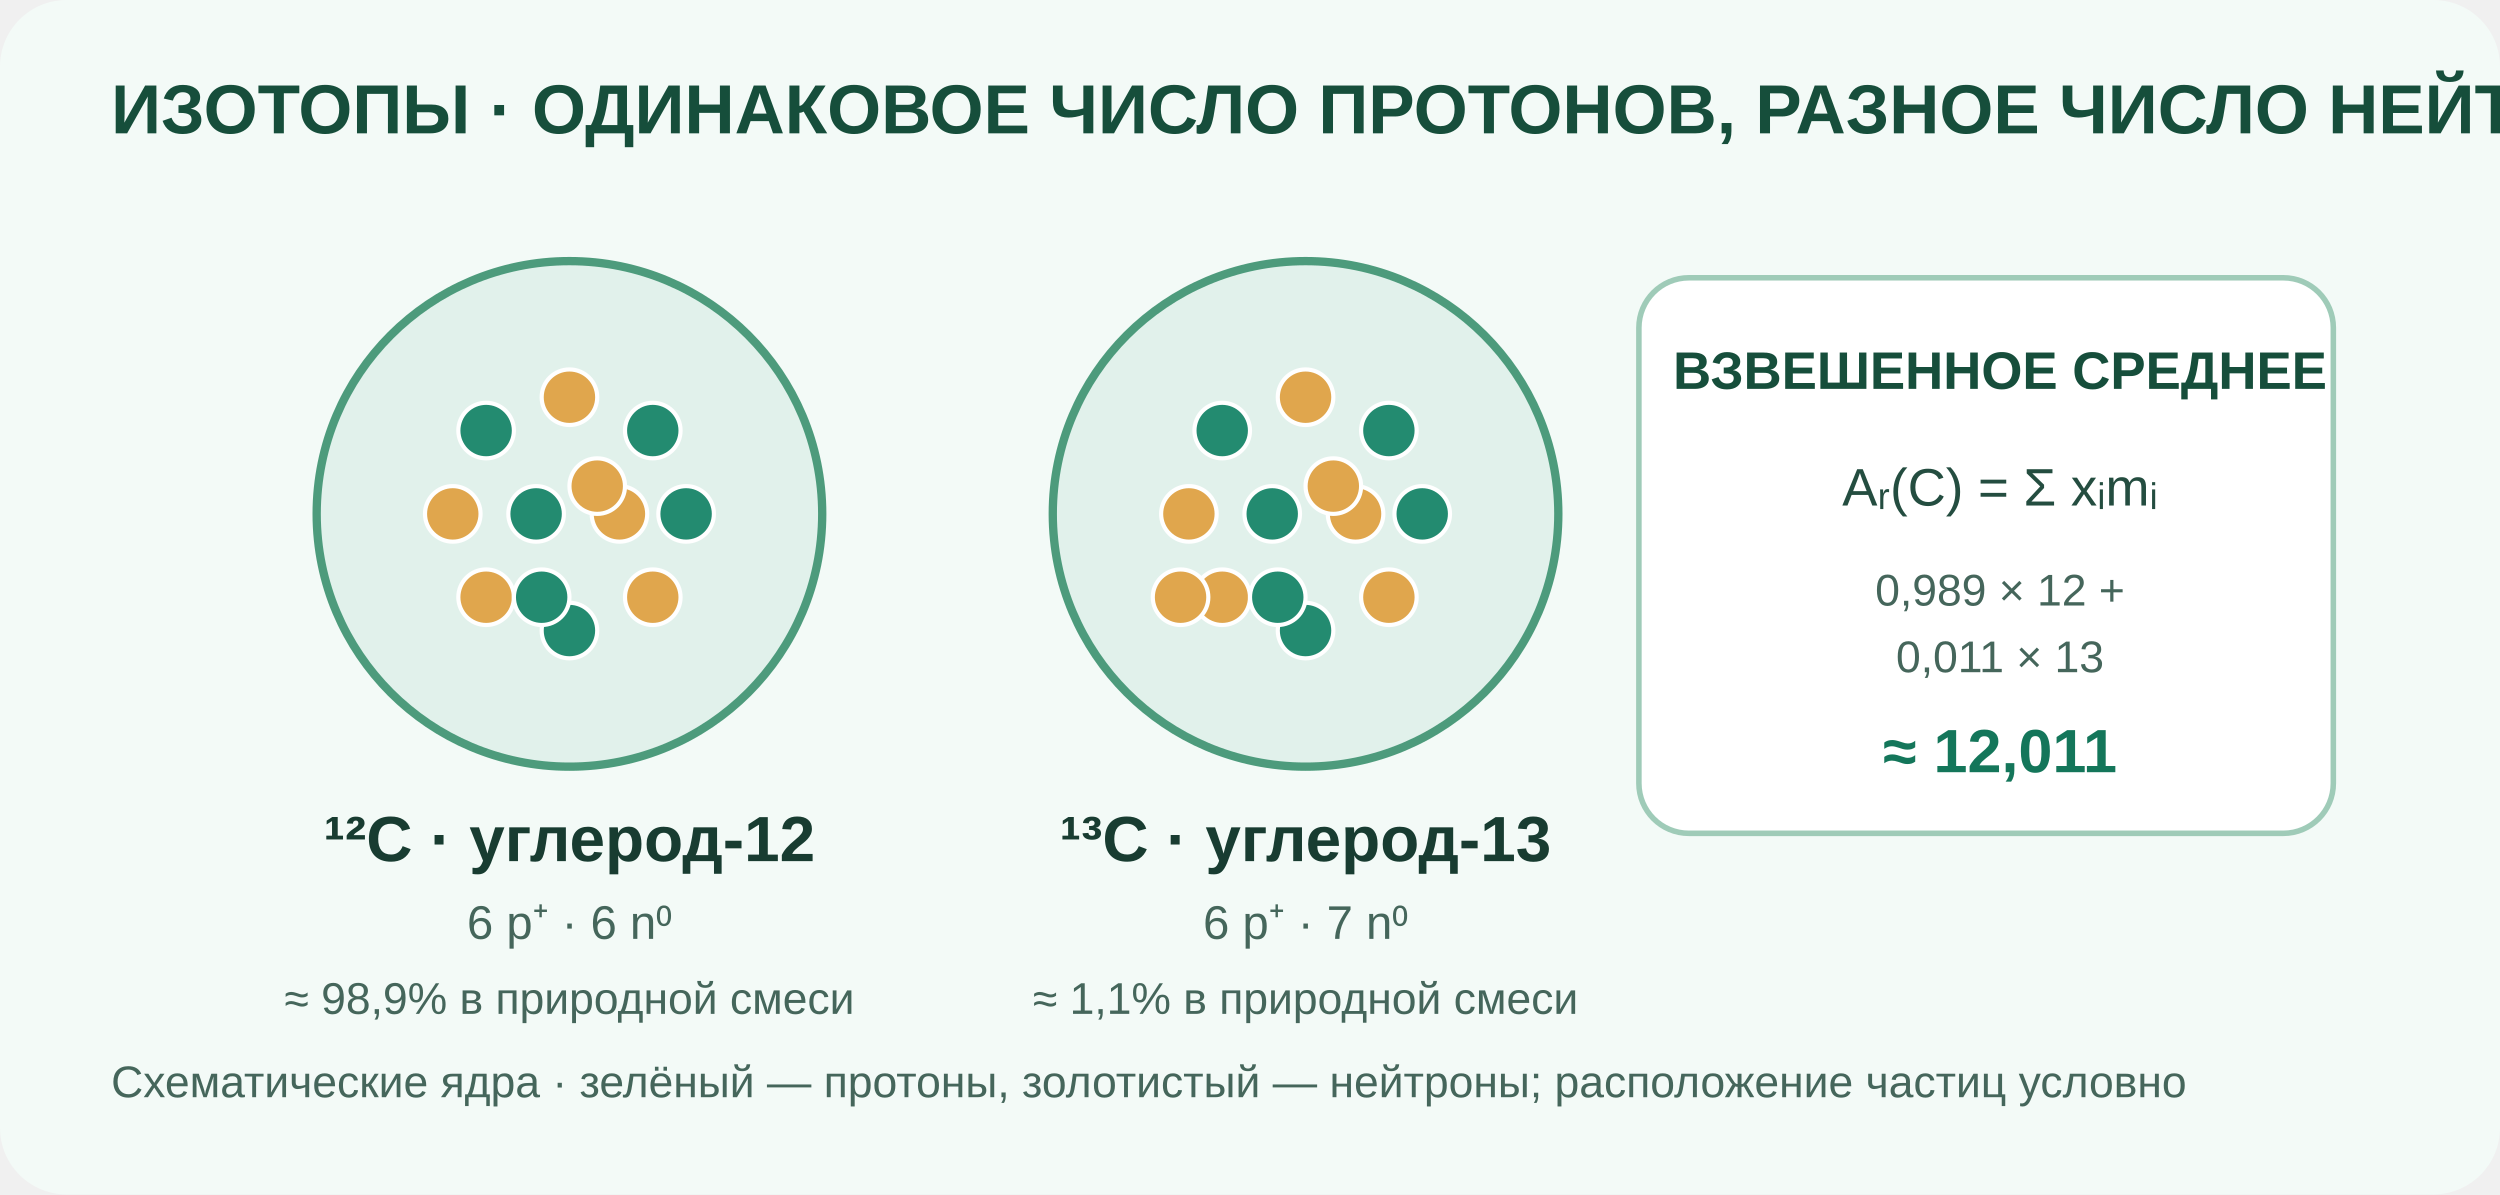
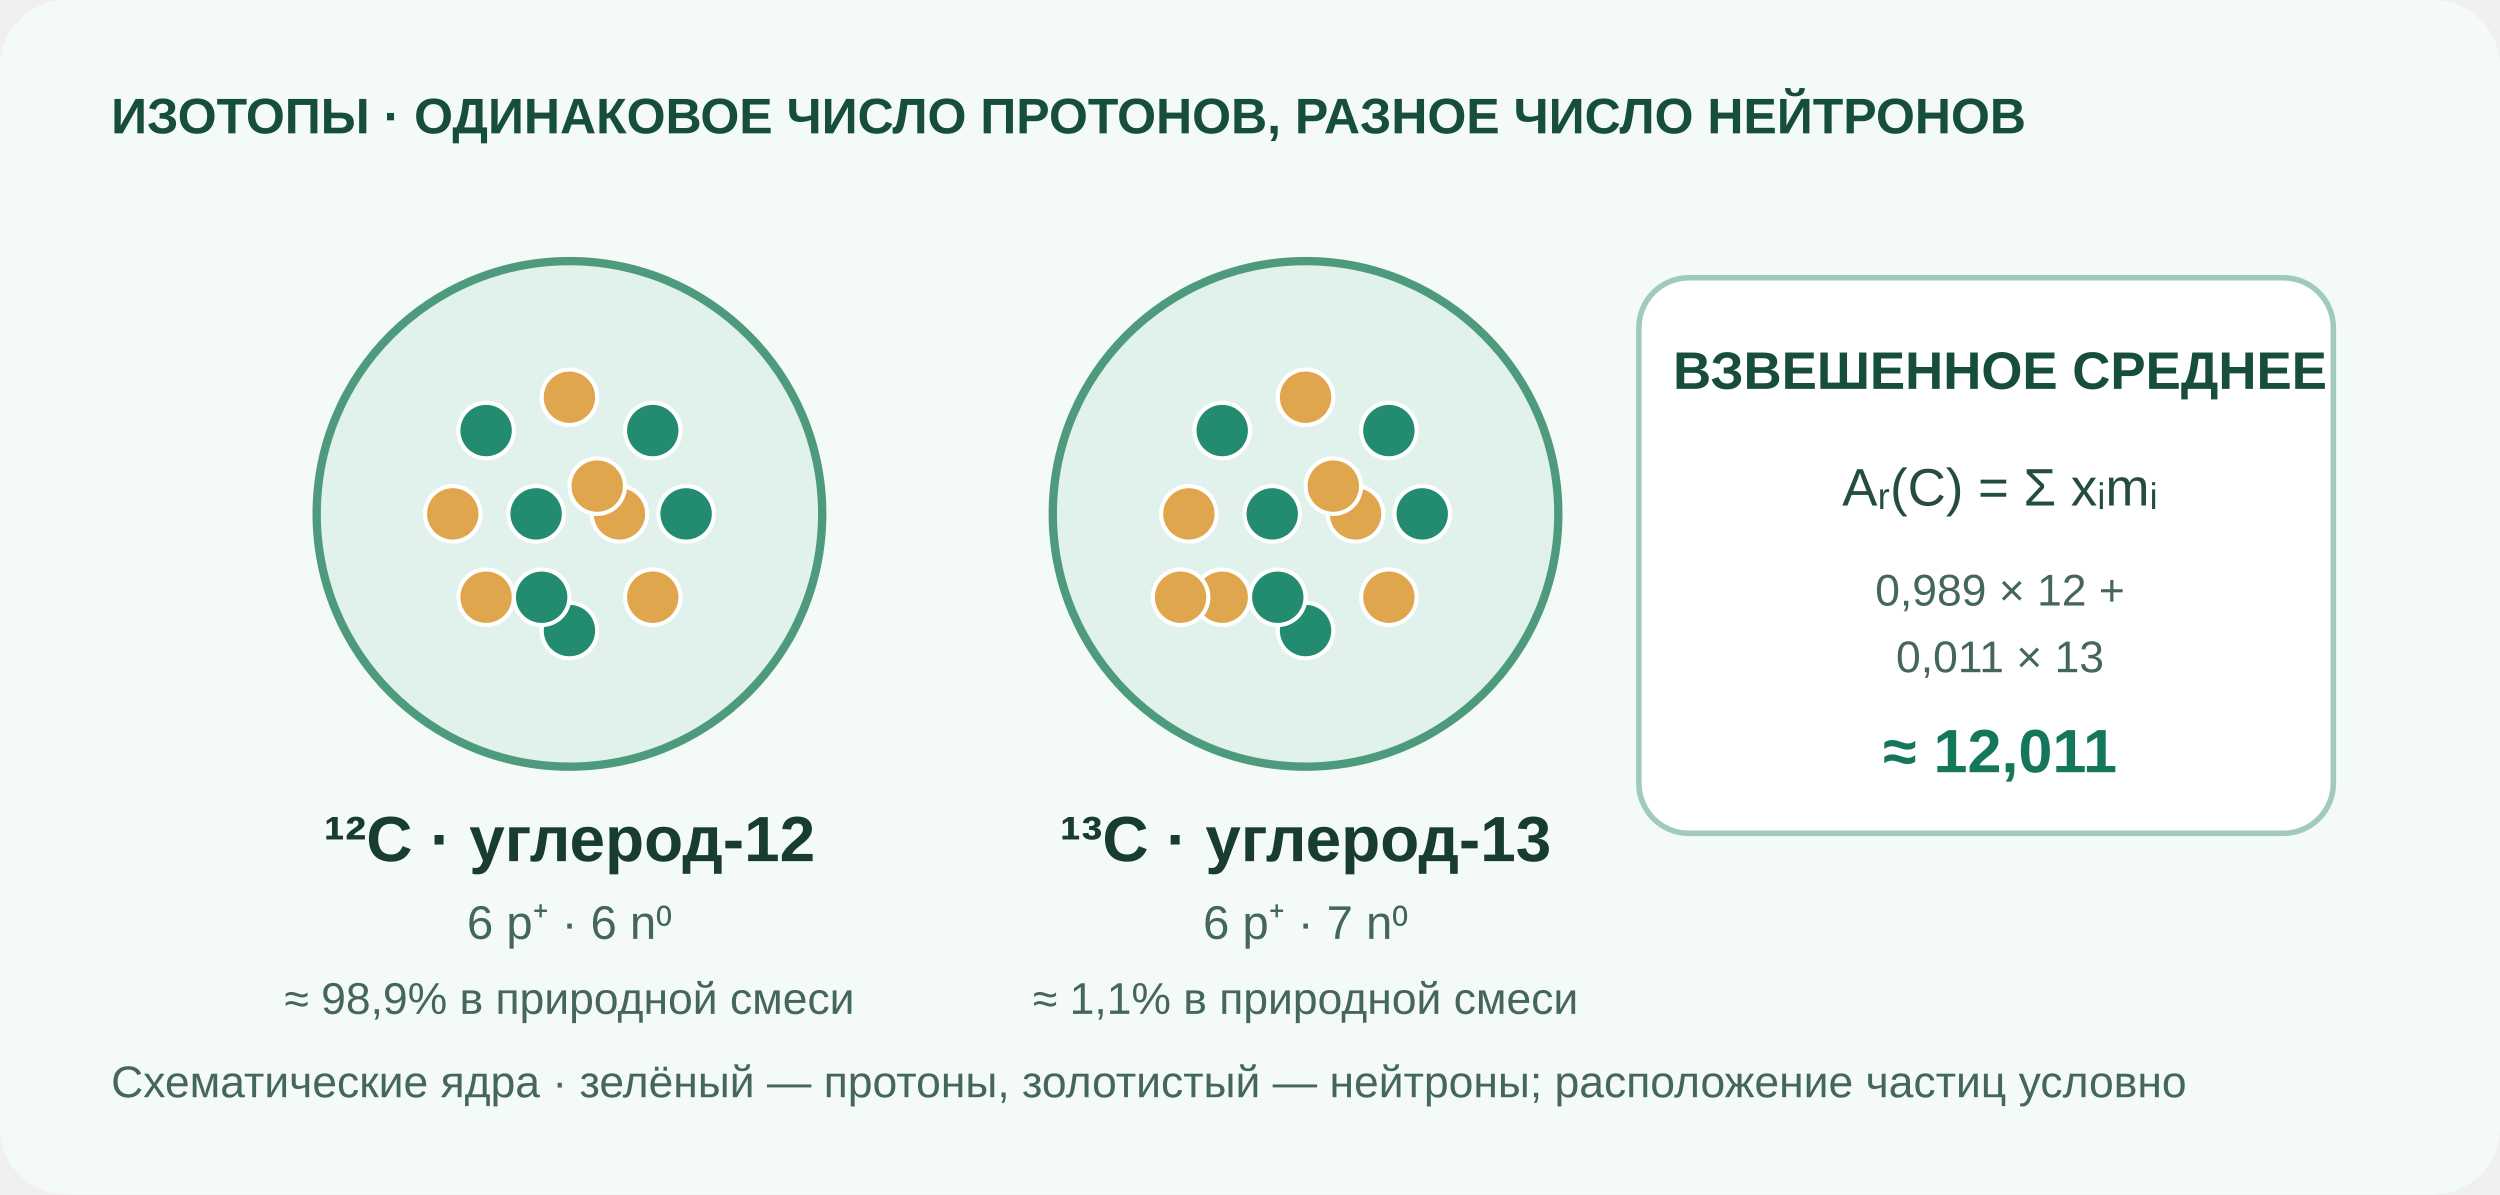
<svg xmlns="http://www.w3.org/2000/svg" viewBox="0 0 900 430" role="img" aria-labelledby="t d">
  <rect width="900" height="430" rx="24" fill="#f3faf7" />
-   <text x="40" y="48" fill="#164e3b" font-family="Arial" font-size="25" font-weight="700">ИЗОТОПЫ · ОДИНАКОВОЕ ЧИСЛО ПРОТОНОВ, РАЗНОЕ ЧИСЛО НЕЙТРОНОВ</text>
+   <text x="40" y="48" fill="#164e3b" font-family="Arial" font-size="18" font-weight="700">ИЗОТОПЫ · ОДИНАКОВОЕ ЧИСЛО ПРОТОНОВ, РАЗНОЕ ЧИСЛО НЕЙТРОНОВ</text>
  <g font-family="Arial" text-anchor="middle">
    <g transform="translate(205 185)">
      <circle r="91" fill="#e1f1eb" stroke="#4d9b7c" stroke-width="3" />
      <circle cx="-30" cy="-30" r="10" fill="#238b70" stroke="#fff" stroke-width="1.5" />
      <circle cx="0" cy="-42" r="10" fill="#e0a64d" stroke="#fff" stroke-width="1.5" />
      <circle cx="30" cy="-30" r="10" fill="#238b70" stroke="#fff" stroke-width="1.5" />
      <circle cx="-42" cy="0" r="10" fill="#e0a64d" stroke="#fff" stroke-width="1.5" />
      <circle cx="-12" cy="0" r="10" fill="#238b70" stroke="#fff" stroke-width="1.5" />
      <circle cx="18" cy="0" r="10" fill="#e0a64d" stroke="#fff" stroke-width="1.5" />
      <circle cx="42" cy="0" r="10" fill="#238b70" stroke="#fff" stroke-width="1.5" />
      <circle cx="-30" cy="30" r="10" fill="#e0a64d" stroke="#fff" stroke-width="1.5" />
      <circle cx="0" cy="42" r="10" fill="#238b70" stroke="#fff" stroke-width="1.5" />
      <circle cx="30" cy="30" r="10" fill="#e0a64d" stroke="#fff" stroke-width="1.5" />
      <circle cx="-10" cy="30" r="10" fill="#238b70" stroke="#fff" stroke-width="1.5" />
      <circle cx="10" cy="-10" r="10" fill="#e0a64d" stroke="#fff" stroke-width="1.5" />
      <text y="125" font-size="23" font-weight="700" fill="#183c31">¹²C · углерод-12</text>
      <text y="153" font-size="17" fill="#45665b">6 p⁺ · 6 n⁰</text>
      <text y="180" font-size="16" fill="#45665b">≈ 98,9% в природной смеси</text>
    </g>
    <g transform="translate(470 185)">
      <circle r="91" fill="#e1f1eb" stroke="#4d9b7c" stroke-width="3" />
      <circle cx="-30" cy="-30" r="10" fill="#238b70" stroke="#fff" stroke-width="1.5" />
      <circle cx="0" cy="-42" r="10" fill="#e0a64d" stroke="#fff" stroke-width="1.5" />
      <circle cx="30" cy="-30" r="10" fill="#238b70" stroke="#fff" stroke-width="1.5" />
      <circle cx="-42" cy="0" r="10" fill="#e0a64d" stroke="#fff" stroke-width="1.5" />
      <circle cx="-12" cy="0" r="10" fill="#238b70" stroke="#fff" stroke-width="1.5" />
      <circle cx="18" cy="0" r="10" fill="#e0a64d" stroke="#fff" stroke-width="1.5" />
      <circle cx="42" cy="0" r="10" fill="#238b70" stroke="#fff" stroke-width="1.5" />
      <circle cx="-30" cy="30" r="10" fill="#e0a64d" stroke="#fff" stroke-width="1.5" />
      <circle cx="0" cy="42" r="10" fill="#238b70" stroke="#fff" stroke-width="1.5" />
      <circle cx="30" cy="30" r="10" fill="#e0a64d" stroke="#fff" stroke-width="1.5" />
      <circle cx="-10" cy="30" r="10" fill="#238b70" stroke="#fff" stroke-width="1.5" />
      <circle cx="10" cy="-10" r="10" fill="#e0a64d" stroke="#fff" stroke-width="1.5" />
      <circle cx="-45" cy="30" r="10" fill="#e0a64d" stroke="#fff" stroke-width="1.5" />
      <text y="125" font-size="23" font-weight="700" fill="#183c31">¹³C · углерод-13</text>
      <text y="153" font-size="17" fill="#45665b">6 p⁺ · 7 n⁰</text>
      <text y="180" font-size="16" fill="#45665b">≈ 1,1% в природной смеси</text>
    </g>
    <g transform="translate(720 190)">
      <rect x="-130" y="-90" width="250" height="200" rx="18" fill="#fff" stroke="#9fcbb8" stroke-width="2" />
      <text y="-50" font-size="19" font-weight="700" fill="#164e3b">ВЗВЕШЕННОЕ СРЕДНЕЕ</text>
      <text y="-8" font-size="19" fill="#244d40">Aᵣ(C) = Σ xᵢmᵢ</text>
      <text y="28" font-size="16" fill="#45665b">0,989 × 12 +</text>
      <text y="52" font-size="16" fill="#45665b">0,011 × 13</text>
      <text y="88" font-size="22" font-weight="700" fill="#14765a">≈ 12,011</text>
    </g>
  </g>
  <text x="40" y="395" font-family="Arial" font-size="16" fill="#45665b">Схематические ядра · зелёный — протоны, золотистый — нейтроны; расположение частиц условно</text>
</svg>
